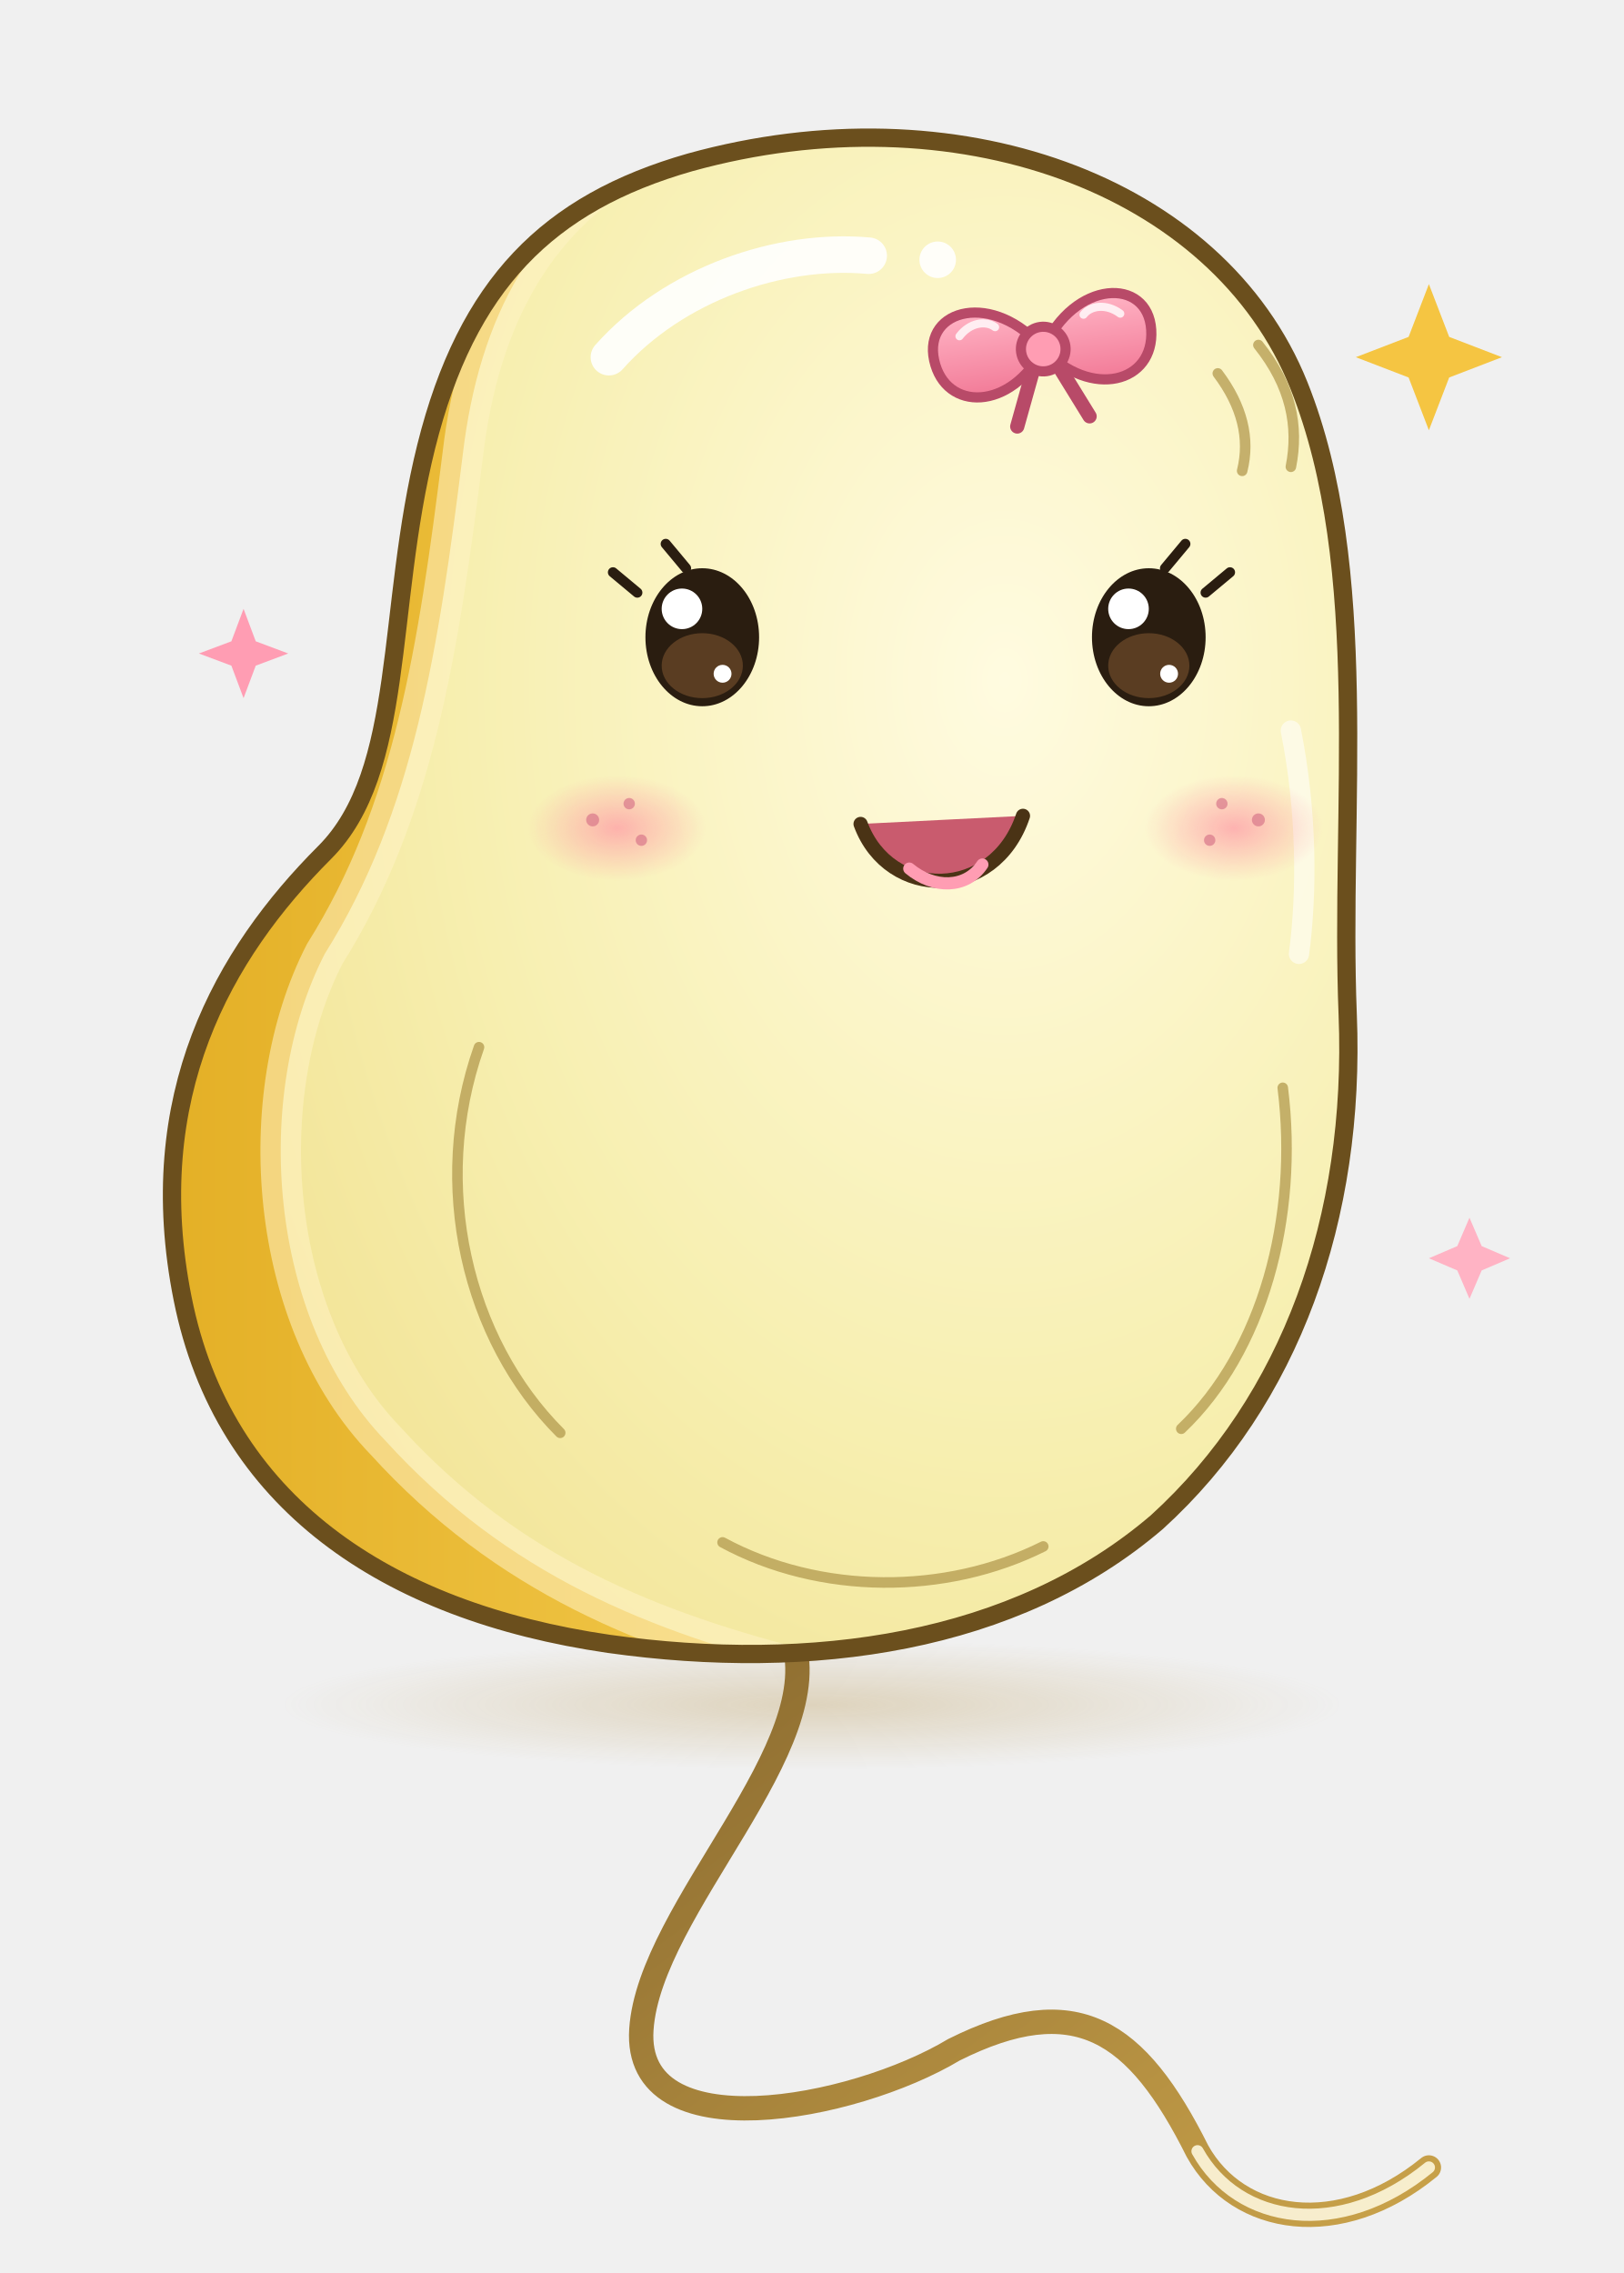
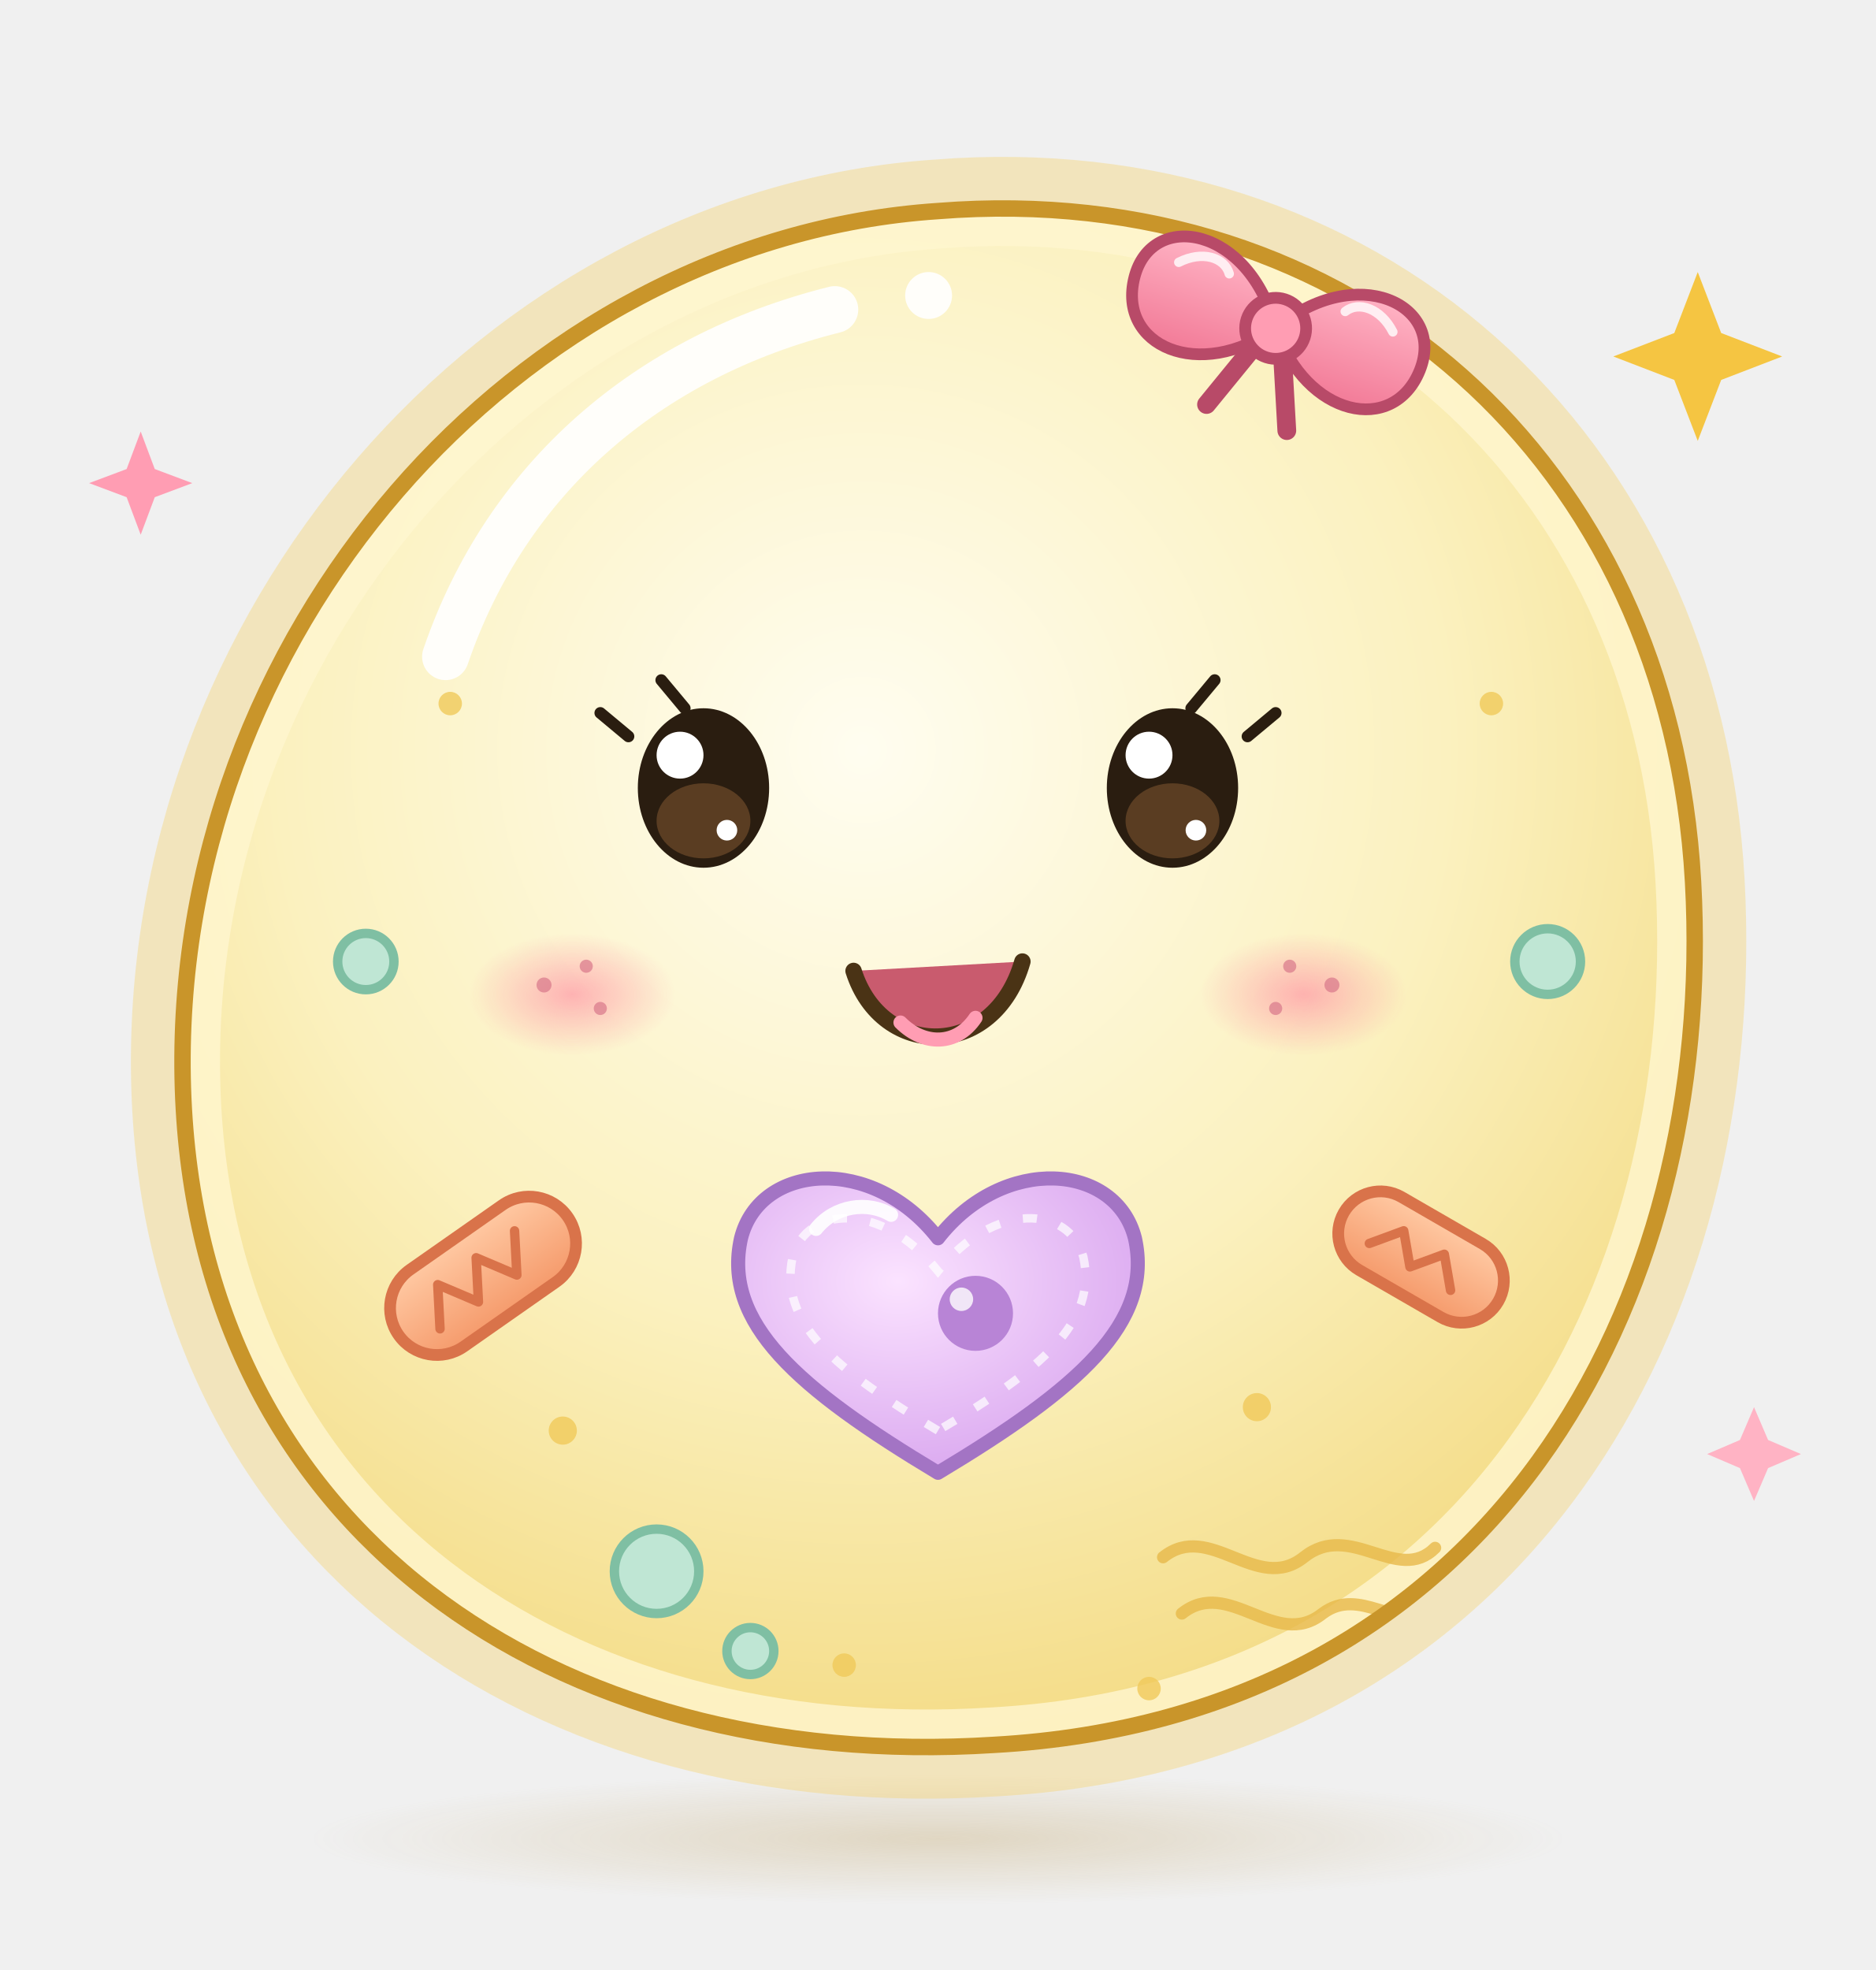
- <svg xmlns="http://www.w3.org/2000/svg" viewBox="0 0 400 560" role="img" aria-labelledby="t">
+ <svg xmlns="http://www.w3.org/2000/svg" viewBox="0 0 400 420" role="img" aria-labelledby="t">
  <defs>
-     <path id="bodyPath" d="M170 40 C235 22 300 45 320 95 C338 140 330 200 332 250 C334 300 318 345 285 375 C250 405 200 412 150 405 C95 397 55 370 45 320 C35 270 55 235 80 210 C100 190 95 150 105 110 C115 70 135 50 170 40 Z" />
-     <clipPath id="body">
-       <use href="#bodyPath" />
+     <path id="cell" d="M200 45 C288 38 356 98 361 188 C366 278 318 366 212 372 C118 378 42 326 39 232 C36 136 110 51 200 45 Z" />
+     <clipPath id="inside">
+       <use href="#cell" />
    </clipPath>
-     <radialGradient id="skin" cx="62%" cy="30%" r="75%">
-       <stop offset="0" stop-color="#fffbe0" />
-       <stop offset=".45" stop-color="#f7efb0" />
-       <stop offset="1" stop-color="#ecd77a" />
+     <radialGradient id="cyto" cx="45%" cy="35%" r="70%">
+       <stop offset="0" stop-color="#fffdf0" />
+       <stop offset=".55" stop-color="#fbf1bf" />
+       <stop offset="1" stop-color="#f3d97f" />
    </radialGradient>
-     <linearGradient id="rim" x1="0" y1="0" x2="1" y2="0">
-       <stop offset="0" stop-color="#e0a91c" />
-       <stop offset="1" stop-color="#f2c94c" />
-     </linearGradient>
+     <radialGradient id="nucleus" cx="40%" cy="35%" r="70%">
+       <stop offset="0" stop-color="#fbe3ff" />
+       <stop offset="1" stop-color="#d9a6ef" />
+     </radialGradient>
    <radialGradient id="blush" r=".5">
      <stop offset="0" stop-color="#ff8fa3" stop-opacity=".65" />
      <stop offset="1" stop-color="#ff8fa3" stop-opacity="0" />
    </radialGradient>
    <linearGradient id="bow" x1="0" y1="0" x2="0" y2="1">
      <stop offset="0" stop-color="#ffb3c4" />
      <stop offset="1" stop-color="#f27a97" />
    </linearGradient>
-     <linearGradient id="tail" x1="0" y1="0" x2="1" y2="1">
-       <stop offset="0" stop-color="#8a6a2f" />
-       <stop offset="1" stop-color="#c9a24a" />
+     <linearGradient id="mito" x1="0" y1="0" x2="0" y2="1">
+       <stop offset="0" stop-color="#ffc9a3" />
+       <stop offset="1" stop-color="#f59a6b" />
    </linearGradient>
    <radialGradient id="ground" r=".5">
-       <stop offset="0" stop-color="#b08a3a" stop-opacity=".28" />
+       <stop offset="0" stop-color="#b08a3a" stop-opacity=".25" />
      <stop offset="1" stop-color="#b08a3a" stop-opacity="0" />
    </radialGradient>
  </defs>
-   <ellipse cx="200" cy="420" rx="130" ry="16" fill="url(#ground)" />
-   <path d="M195 403 C205 430 160 470 158 500 C156 530 210 520 235 505 C265 490 280 500 295 530 C305 548 330 552 352 534" fill="none" stroke="url(#tail)" stroke-width="6" stroke-linecap="round" />
-   <path d="M295 530 C305 548 330 552 352 534" fill="none" stroke="#fdf6dc" stroke-width="3" stroke-linecap="round" opacity=".9" />
-   <g clip-path="url(#body)">
-     <rect width="400" height="560" fill="url(#skin)" />
-     <path d="M160 38 C132 52 118 78 114 112 C108 160 102 200 80 235 C62 270 66 325 95 355 C125 388 160 402 200 412 L0 430 L0 30 Z" fill="url(#rim)" />
-     <path d="M160 38 C132 52 118 78 114 112 C108 160 102 200 80 235 C62 270 66 325 95 355 C125 388 160 402 200 412" fill="none" stroke="#fff3c4" stroke-width="10" opacity=".55" />
+   <ellipse cx="200" cy="392" rx="135" ry="14" fill="url(#ground)" />
+   <use href="#cell" fill="none" stroke="#f6cf5c" stroke-width="22" stroke-linejoin="round" opacity=".35" />
+   <use href="#cell" fill="url(#cyto)" />
+   <g clip-path="url(#inside)">
+     <use href="#cell" fill="none" stroke="#fff6cf" stroke-width="16" opacity=".8" />
+     <g transform="translate(200 292)">
+       <path d="M0 22 C-30 4 -46 -10 -42 -28 C-38 -44 -14 -46 0 -28 C14 -46 38 -44 42 -28 C46 -10 30 4 0 22 Z" fill="url(#nucleus)" stroke="#a374c4" stroke-width="3" stroke-linejoin="round" />
+       <path d="M0 13 C-22 0 -34 -10 -31 -24 C-28 -35 -12 -36 0 -21 C12 -36 28 -35 31 -24 C34 -10 22 0 0 13 Z" fill="none" stroke="#fff" stroke-width="1.8" stroke-dasharray="3 5" opacity=".7" />
+       <circle cx="8" cy="-12" r="8" fill="#b884d6" />
+       <circle cx="5" cy="-15" r="2.5" fill="#fff" opacity=".8" />
+       <path d="M-26 -30 C-22 -35 -15 -36 -10 -33" fill="none" stroke="#fff" stroke-width="3" stroke-linecap="round" opacity=".9" />
+     </g>
+     <g stroke="#d9734a" stroke-width="2.5" stroke-linejoin="round">
+       <g transform="translate(103 272) rotate(-35)">
+         <rect x="-22" y="-10" width="44" height="20" rx="10" fill="url(#mito)" />
+         <path d="M-14 4 L-9 -4 L-4 4 L1 -4 L6 4 L11 -4" fill="none" stroke-width="2" stroke-linecap="round" />
+       </g>
+       <g transform="translate(303 268) rotate(30)">
+         <rect x="-19" y="-9" width="38" height="18" rx="9" fill="url(#mito)" />
+         <path d="M-11 3 L-6 -3 L-1 3 L4 -3 L9 3" fill="none" stroke-width="2" stroke-linecap="round" />
+       </g>
+     </g>
+     <g fill="none" stroke="#e7b94a" stroke-width="2.6" stroke-linecap="round" opacity=".8">
+       <path d="M248 332 C258 324 268 340 278 332 C288 324 298 338 306 330" />
+       <path d="M252 344 C262 336 272 352 282 344 C290 338 298 348 304 343" />
+     </g>
+     <g fill="#bfe6d4" stroke="#7fbfa3" stroke-width="2">
+       <circle cx="140" cy="335" r="9" />
+       <circle cx="160" cy="352" r="5" />
+       <circle cx="78" cy="205" r="6" />
+       <circle cx="330" cy="205" r="7" />
+     </g>
+     <g fill="#f0c95a" opacity=".8">
+       <circle cx="120" cy="305" r="3" />
+       <circle cx="268" cy="300" r="3" />
+       <circle cx="96" cy="150" r="2.5" />
+       <circle cx="318" cy="150" r="2.5" />
+       <circle cx="245" cy="360" r="2.5" />
+       <circle cx="180" cy="355" r="2.5" />
+     </g>
  </g>
-   <use href="#bodyPath" fill="none" stroke="#6b4f1d" stroke-width="4.5" stroke-linejoin="round" />
-   <path d="M150 88 C166 70 192 61 214 63" fill="none" stroke="#fff" stroke-width="9" stroke-linecap="round" opacity=".9" />
-   <circle cx="231" cy="64" r="4.5" fill="#fff" opacity=".9" />
-   <path d="M318 180 C322 200 322 220 320 235" fill="none" stroke="#fff" stroke-width="5" stroke-linecap="round" opacity=".55" />
-   <g transform="translate(257 86) rotate(-8)" stroke="#b84a68" stroke-width="2.5" stroke-linejoin="round">
-     <path d="M0 0 C-10 -16 -28 -14 -27 -1 C-26 12 -10 14 0 0 Z" fill="url(#bow)" />
-     <path d="M0 0 C10 -16 28 -14 27 -1 C26 12 10 14 0 0 Z" fill="url(#bow)" />
-     <path d="M-2 2 L-9 18 M2 2 L9 18" fill="none" stroke-linecap="round" stroke-width="3.5" />
-     <circle r="5.5" fill="#ff9db3" />
-     <path d="M-20 -6 C-17 -9 -13 -9 -11 -7 M20 -6 C17 -9 13 -9 11 -7" fill="none" stroke="#fff" stroke-width="2" stroke-linecap="round" opacity=".8" />
+   <use href="#cell" fill="none" stroke="#c9952a" stroke-width="3.5" stroke-linejoin="round" />
+   <path d="M95 140 C108 102 138 76 178 66" fill="none" stroke="#fff" stroke-width="10" stroke-linecap="round" opacity=".9" />
+   <circle cx="198" cy="63" r="5" fill="#fff" opacity=".9" />
+   <g>
+     <ellipse cx="150" cy="168" rx="14" ry="17" fill="#2a1d10" />
+     <ellipse cx="150" cy="175" rx="10" ry="8" fill="#5a3d22" />
+     <circle cx="145" cy="161" r="5" fill="#fff" />
+     <circle cx="155" cy="177" r="2.2" fill="#fff" />
+     <ellipse cx="250" cy="168" rx="14" ry="17" fill="#2a1d10" />
+     <ellipse cx="250" cy="175" rx="10" ry="8" fill="#5a3d22" />
+     <circle cx="245" cy="161" r="5" fill="#fff" />
+     <circle cx="255" cy="177" r="2.2" fill="#fff" />
+     <path d="M134 157 L128 152 M146 151 L141 145 M266 157 L272 152 M254 151 L259 145" stroke="#2a1d10" stroke-width="2.5" stroke-linecap="round" />
  </g>
-   <g>
-     <ellipse cx="173" cy="157" rx="14" ry="17" fill="#2a1d10" />
-     <ellipse cx="173" cy="164" rx="10" ry="8" fill="#5a3d22" />
-     <circle cx="168" cy="150" r="5" fill="#fff" />
-     <circle cx="178" cy="166" r="2.2" fill="#fff" />
-     <ellipse cx="283" cy="157" rx="14" ry="17" fill="#2a1d10" />
-     <ellipse cx="283" cy="164" rx="10" ry="8" fill="#5a3d22" />
-     <circle cx="278" cy="150" r="5" fill="#fff" />
-     <circle cx="288" cy="166" r="2.2" fill="#fff" />
-     <path d="M157 146 L151 141 M287 140 L292 134 M297 146 L303 141 M169 140 L164 134" stroke="#2a1d10" stroke-width="2.5" stroke-linecap="round" />
+   <ellipse cx="122" cy="212" rx="22" ry="13" fill="url(#blush)" />
+   <ellipse cx="278" cy="212" rx="22" ry="13" fill="url(#blush)" />
+   <g fill="#d9788a" opacity=".7">
+     <circle cx="116" cy="210" r="1.6" />
+     <circle cx="125" cy="206" r="1.4" />
+     <circle cx="128" cy="215" r="1.4" />
+     <circle cx="284" cy="210" r="1.6" />
+     <circle cx="275" cy="206" r="1.4" />
+     <circle cx="272" cy="215" r="1.4" />
  </g>
-   <ellipse cx="152" cy="204" rx="22" ry="13" fill="url(#blush)" />
-   <ellipse cx="304" cy="204" rx="22" ry="13" fill="url(#blush)" />
-   <g fill="#d9788a" opacity=".7">
-     <circle cx="146" cy="202" r="1.6" />
-     <circle cx="155" cy="198" r="1.4" />
-     <circle cx="158" cy="207" r="1.4" />
-     <circle cx="310" cy="202" r="1.6" />
-     <circle cx="301" cy="198" r="1.4" />
-     <circle cx="298" cy="207" r="1.4" />
+   <path d="M182 207 C188 226 212 226 218 205" fill="#c95b6e" stroke="#4a3315" stroke-width="3.5" stroke-linecap="round" stroke-linejoin="round" />
+   <path d="M192 218 C197 223 204 223 208 217" fill="none" stroke="#ff9db3" stroke-width="3" stroke-linecap="round" />
+   <g transform="translate(272 70) rotate(18)" stroke="#b84a68" stroke-width="2.5" stroke-linejoin="round">
+     <path d="M-2 2 L-9 20 M2 2 L9 20" fill="none" stroke-linecap="round" stroke-width="4" />
+     <path d="M0 0 C-12 -19 -33 -16 -32 -1 C-31 14 -12 16 0 0 Z" fill="url(#bow)" />
+     <path d="M0 0 C12 -19 33 -16 32 -1 C31 14 12 16 0 0 Z" fill="url(#bow)" />
+     <circle r="6.5" fill="#ff9db3" />
+     <path d="M-24 -7 C-20 -11 -15 -11 -13 -8 M24 -7 C20 -11 15 -11 13 -8" fill="none" stroke="#fff" stroke-width="2" stroke-linecap="round" opacity=".8" />
  </g>
-   <path d="M212 203 C219 222 245 222 252 201" fill="#c95b6e" stroke="#4a3315" stroke-width="3.5" stroke-linecap="round" stroke-linejoin="round" />
-   <path d="M224 214 C230 219 238 219 242 213" fill="none" stroke="#ff9db3" stroke-width="3" stroke-linecap="round" />
-   <g fill="none" stroke="#b39a4e" stroke-width="2.6" stroke-linecap="round" opacity=".75">
-     <path d="M310 85 C318 95 320 105 318 115" />
-     <path d="M300 92 C306 100 308 108 306 116" />
-     <path d="M118 258 C106 292 115 330 138 353" />
-     <path d="M316 268 C320 300 311 333 291 352" />
-     <path d="M178 380 C202 393 233 393 257 381" />
-   </g>
-   <g fill="#f5c542">
-     <path d="M352 70 l5 13 13 5 -13 5 -5 13 -5 -13 -13 -5 13 -5 Z" />
-     <path d="M60 150 l3 8 8 3 -8 3 -3 8 -3 -8 -8 -3 8 -3 Z" fill="#ff9db3" />
-     <path d="M362 300 l3 7 7 3 -7 3 -3 7 -3 -7 -7 -3 7 -3 Z" fill="#ffb3c4" />
-   </g>
+   <path d="M362 58 l5 13 13 5 -13 5 -5 13 -5 -13 -13 -5 13 -5 Z" fill="#f5c542" />
+   <path d="M30 92 l3 8 8 3 -8 3 -3 8 -3 -8 -8 -3 8 -3 Z" fill="#ff9db3" />
+   <path d="M374 300 l3 7 7 3 -7 3 -3 7 -3 -7 -7 -3 7 -3 Z" fill="#ffb3c4" />
</svg>
